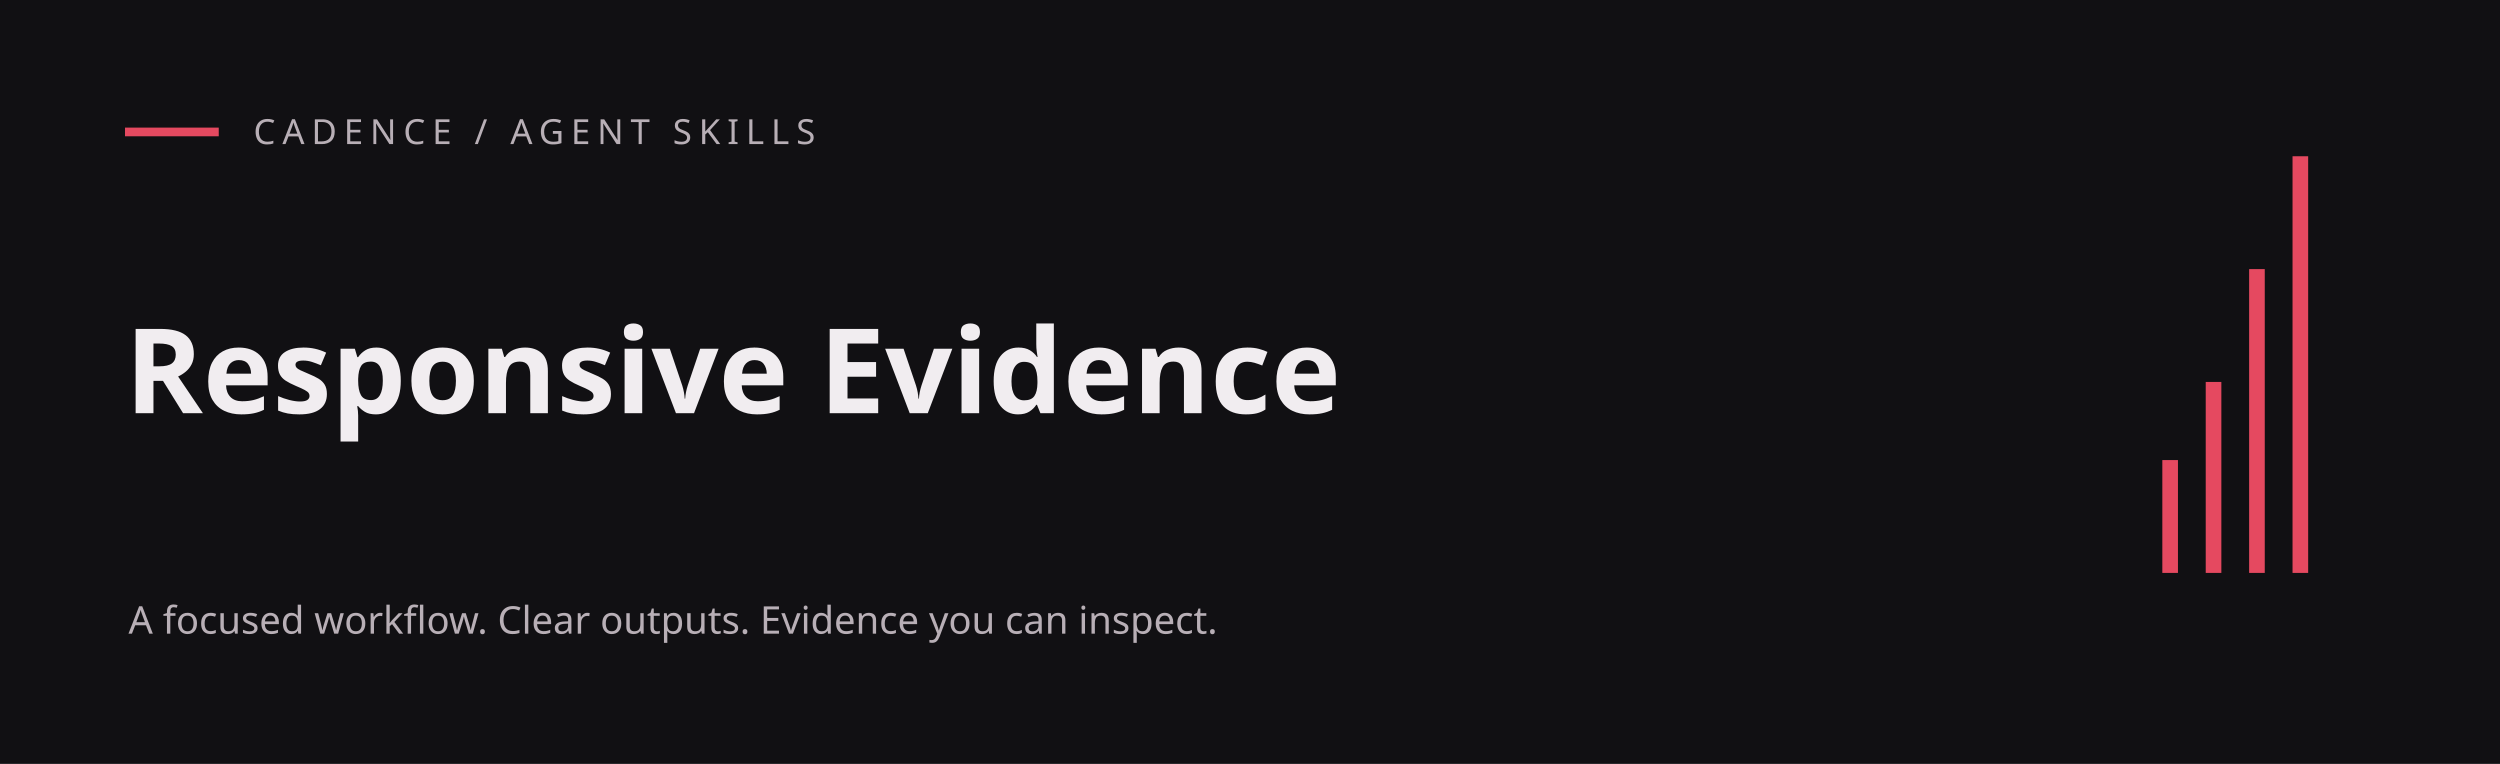
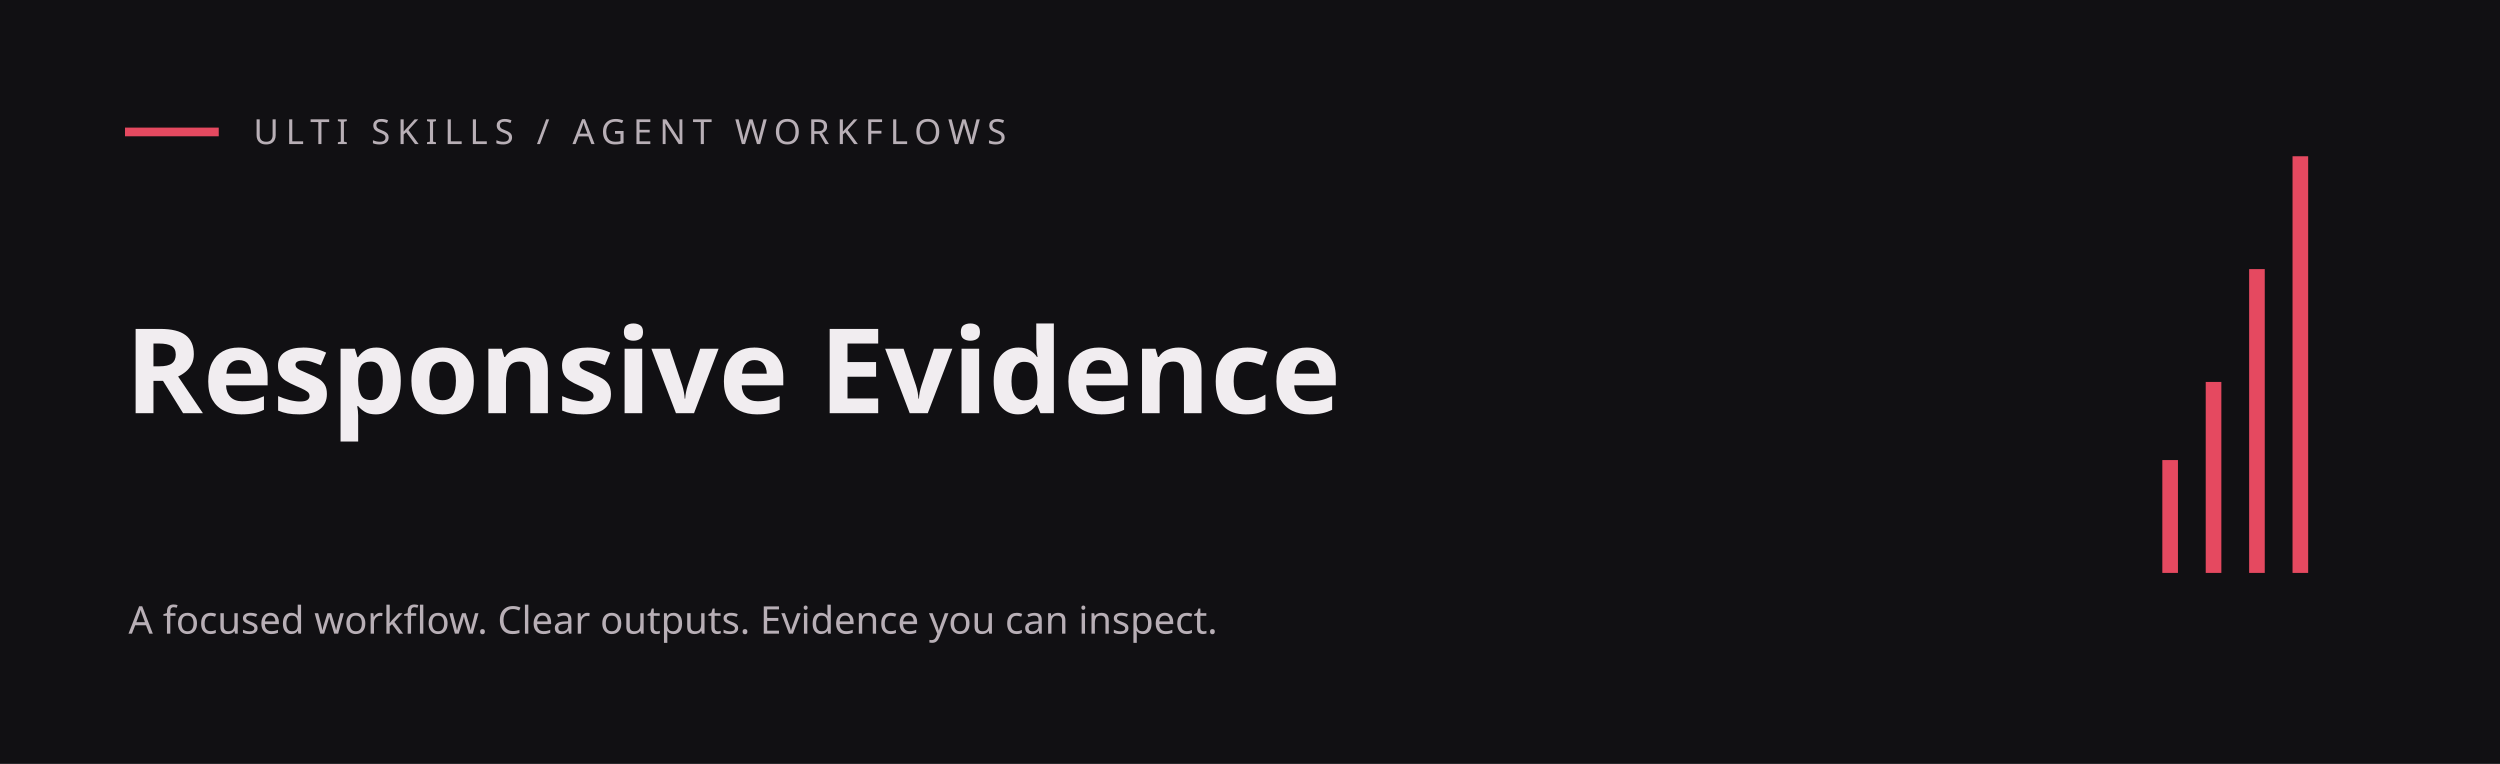
<svg xmlns="http://www.w3.org/2000/svg" width="1440" height="440" viewBox="0 0 1440 440" role="img" aria-labelledby="title desc">
  <rect width="1440" height="440" fill="#111013" />
  <path d="M72 76h54" stroke="#e54960" stroke-width="5" />
-   <text x="146" y="83" fill="#b8afb6" font-family="system-ui,sans-serif" font-size="20" letter-spacing="4">CADENCE / AGENT SKILLS</text>
+   <text x="146" y="83" fill="#b8afb6" font-family="system-ui,sans-serif" font-size="20" letter-spacing="4">ULTI SKILLS / AGENT WORKFLOWS</text>
  <text x="72" y="238" fill="#f1edf0" font-family="system-ui,sans-serif" font-size="68" font-weight="650">Responsive Evidence</text>
  <text x="74" y="365" fill="#b8afb6" font-family="system-ui,sans-serif" font-size="22">A focused workflow. Clear outputs. Evidence you can inspect.</text>
  <path d="M1250 330v-65m25 65V220m25 110V155m25 175V90" stroke="#e54960" stroke-width="9" />
</svg>
